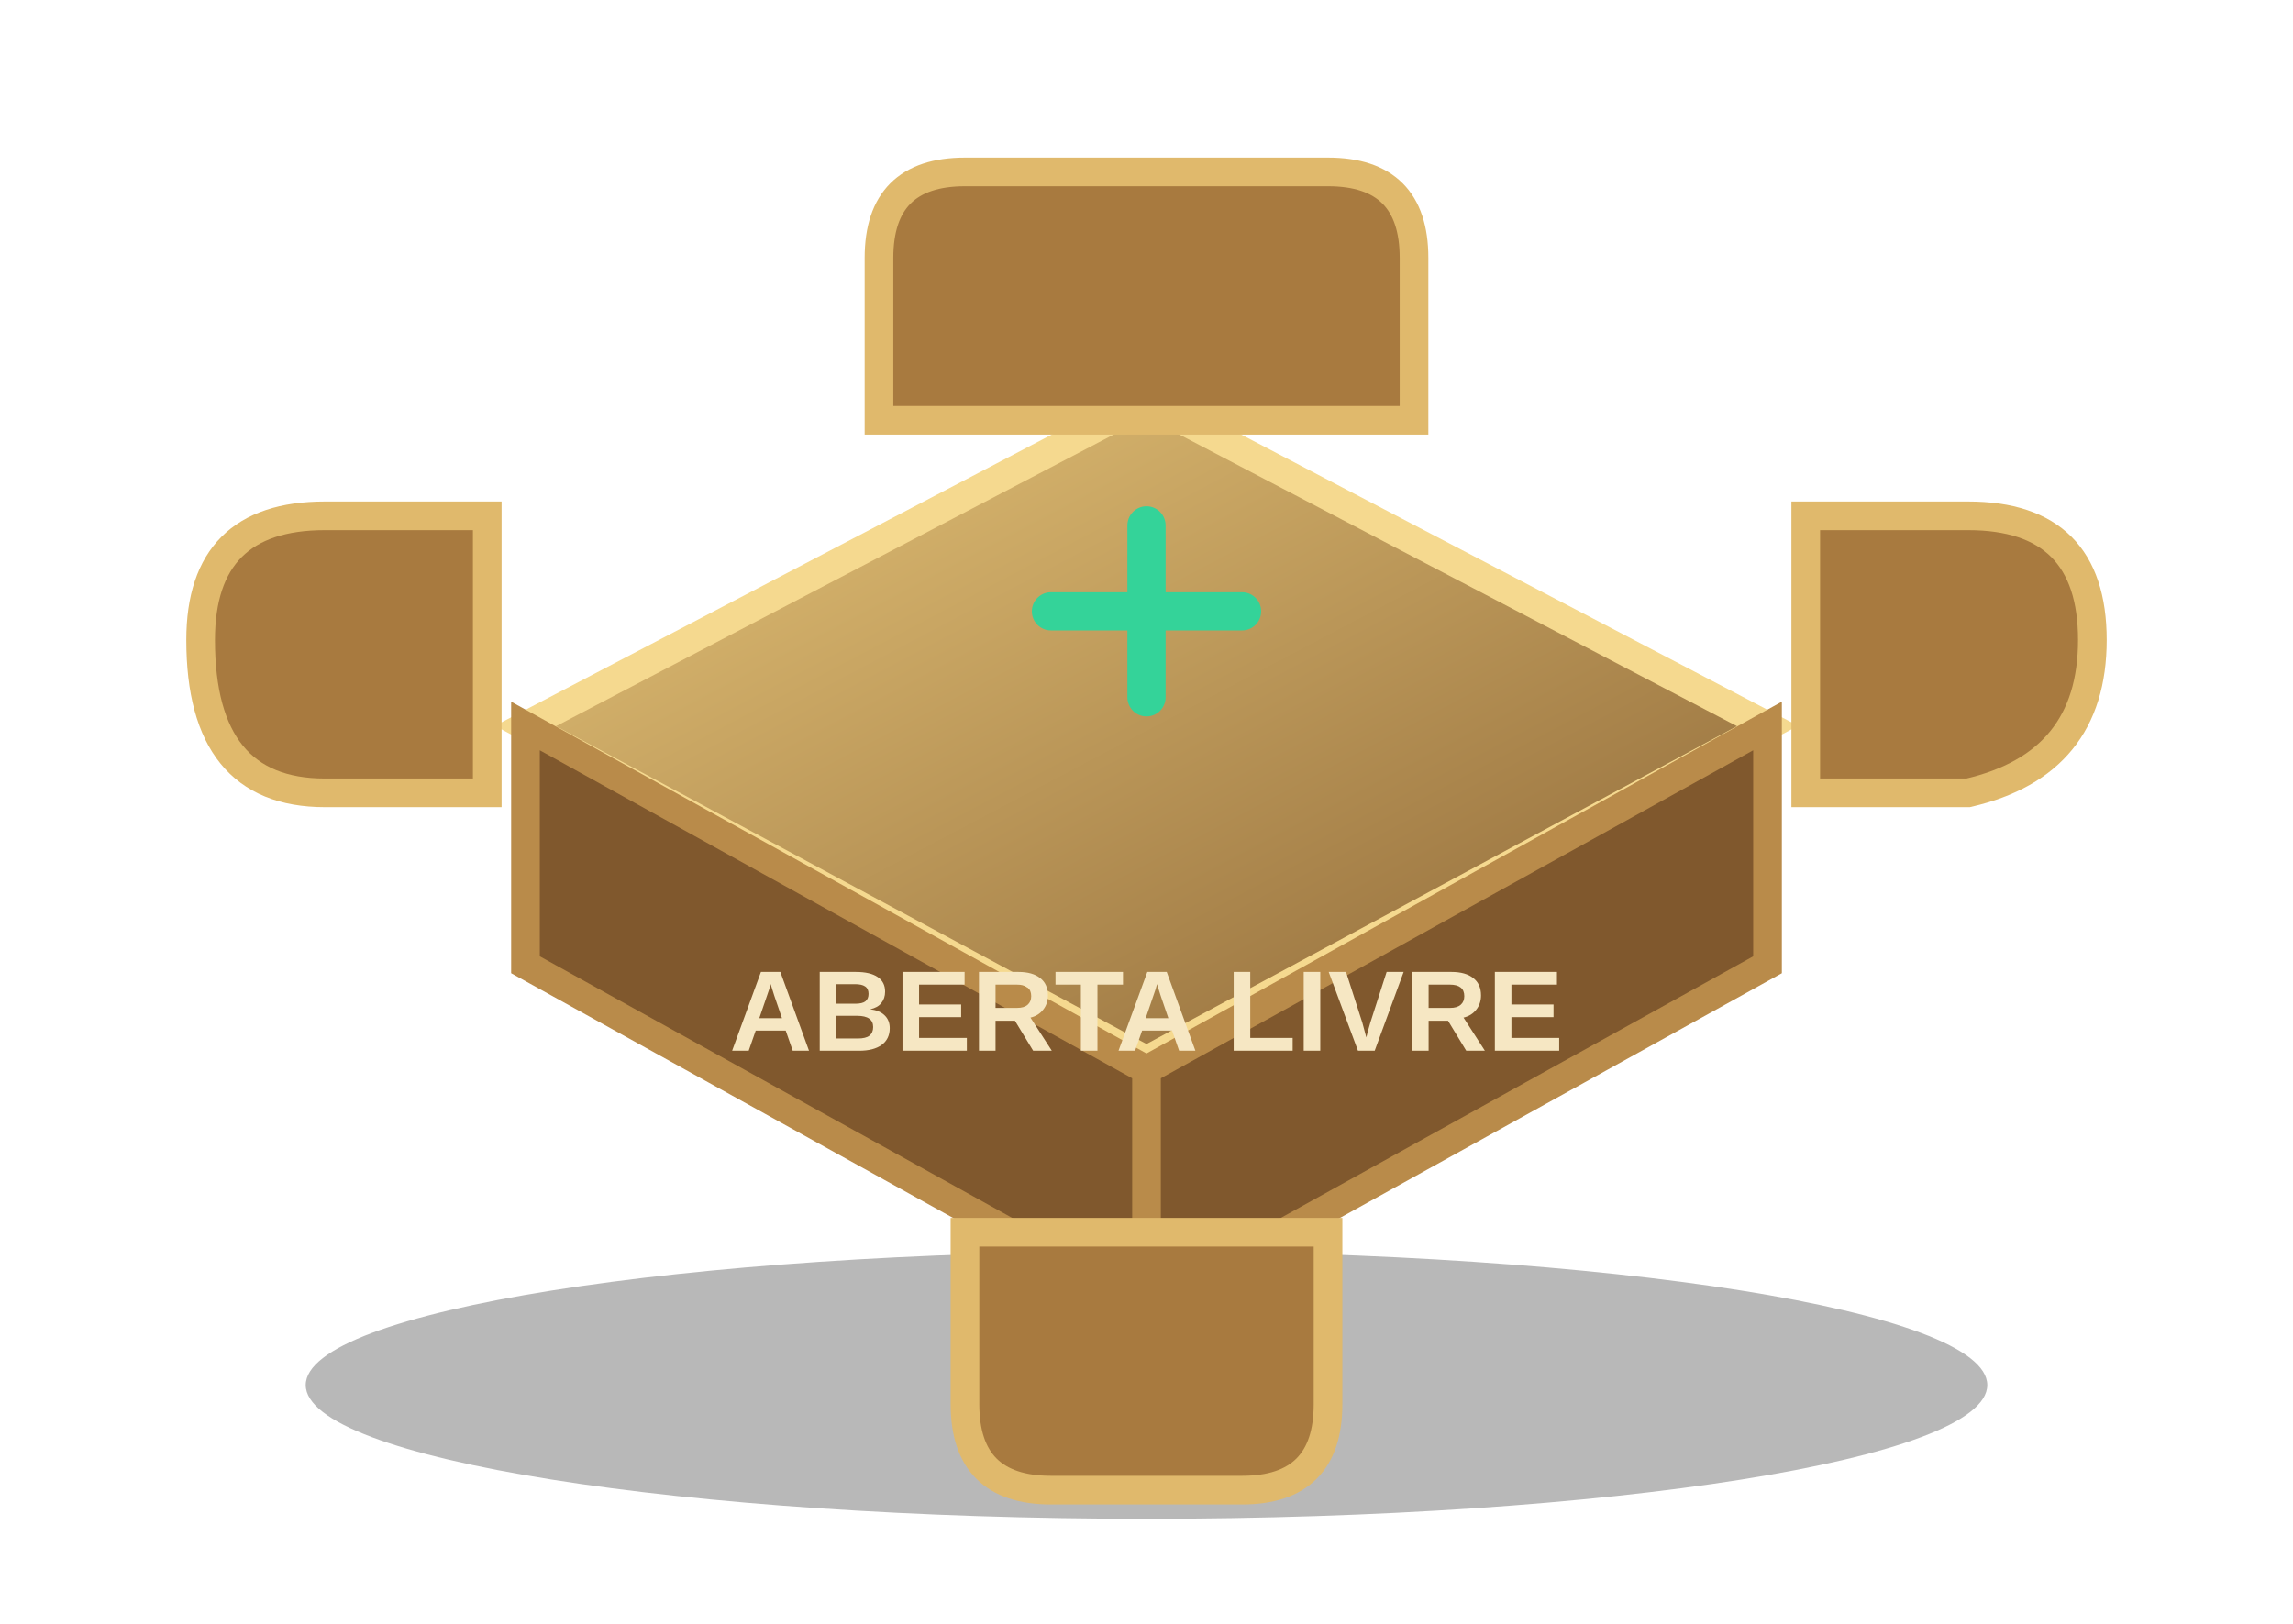
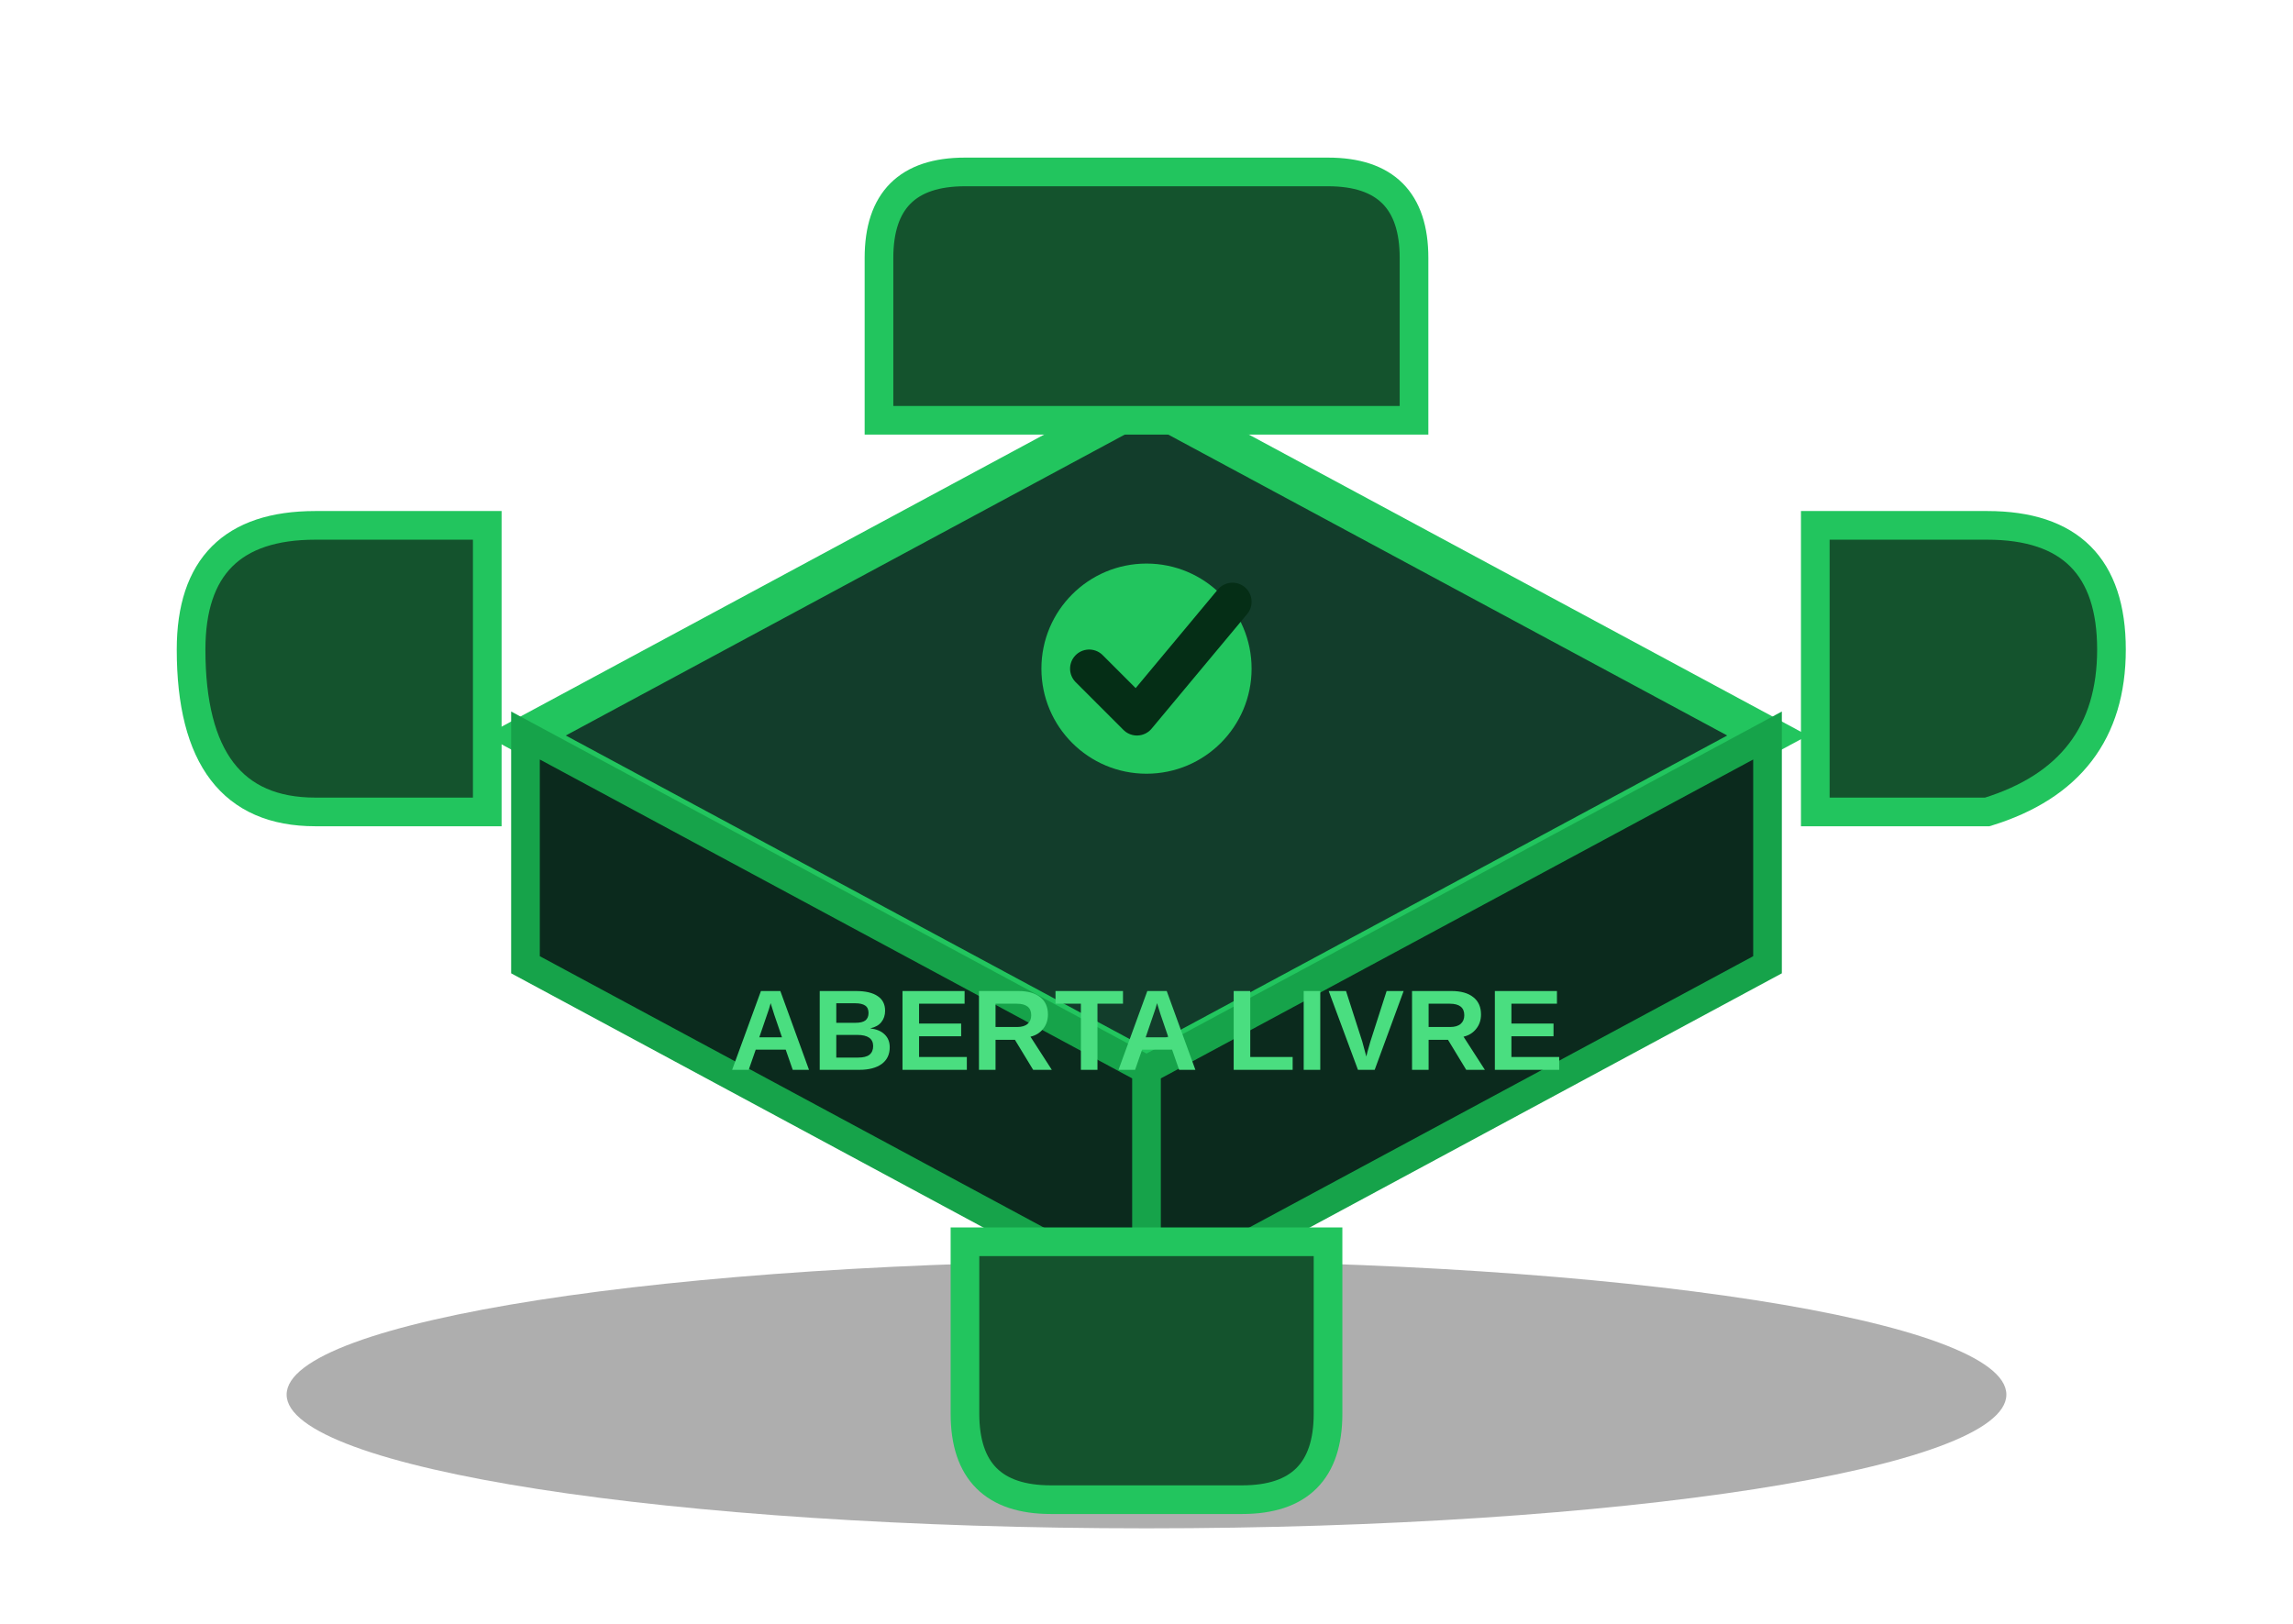
<svg xmlns="http://www.w3.org/2000/svg" viewBox="0 0 240 170">
-   <defs>
-     <linearGradient id="t" x1="0" y1="0" x2="1" y2="1">
-       <stop stop-color="#E8C77A" />
-       <stop offset="1" stop-color="#8B6435" />
-     </linearGradient>
-   </defs>
-   <ellipse cx="120" cy="145" rx="88" ry="14" fill="#000" opacity=".28" />
-   <path d="M55 76 120 42l65 34-65 35z" fill="url(#t)" stroke="#F5D98F" stroke-width="3" />
-   <path d="M55 76v25l65 36v-25zM185 76v25l-65 36v-25z" fill="#80582D" stroke="#B98B4A" stroke-width="3" />
-   <g fill="#A87A3F" stroke="#E0B96C" stroke-width="3">
-     <path d="M21 67q0-13 13-13h17v29H34q-13 0-13-16z" />
-     <path d="M189 54h17q13 0 13 13t-13 16h-17z" />
+   <ellipse cx="120" cy="146" rx="90" ry="14" fill="#000" opacity=".32" />
+   <path d="M55 77 120 42l65 35-65 35z" fill="#123D2B" stroke="#22C55E" stroke-width="4" />
+   <path d="M55 77v24l65 35v-24zM185 77v24l-65 35v-24z" fill="#0B2A1D" stroke="#16A34A" stroke-width="3" />
+   <g fill="#14532D" stroke="#22C55E" stroke-width="3">
+     <path d="M20 68q0-13 13-13h18v30H33q-13 0-13-17z" />
+     <path d="M190 55h18q13 0 13 13t-13 17h-18z" />
    <path d="M101 18h38q9 0 9 9v17h-56V27q0-9 9-9z" />
-     <path d="M101 129h38v18q0 9-9 9h-20q-9 0-9-9z" />
+     <path d="M101 130h38v18q0 9-9 9h-20q-9 0-9-9z" />
  </g>
-   <path d="M120 55v18M110 64h20" stroke="#34D399" stroke-width="4" stroke-linecap="round" />
-   <text x="120" y="110" text-anchor="middle" fill="#F6E7C3" font-family="Arial" font-size="12" font-weight="800">ABERTA LIVRE</text>
+   <circle cx="120" cy="70" r="11" fill="#22C55E" />
+   <path d="m114 70 5 5 10-12" fill="none" stroke="#052E16" stroke-width="4" stroke-linecap="round" stroke-linejoin="round" />
+   <text x="120" y="112" text-anchor="middle" fill="#4ADE80" font-family="Arial" font-size="12" font-weight="900">ABERTA LIVRE</text>
</svg>
